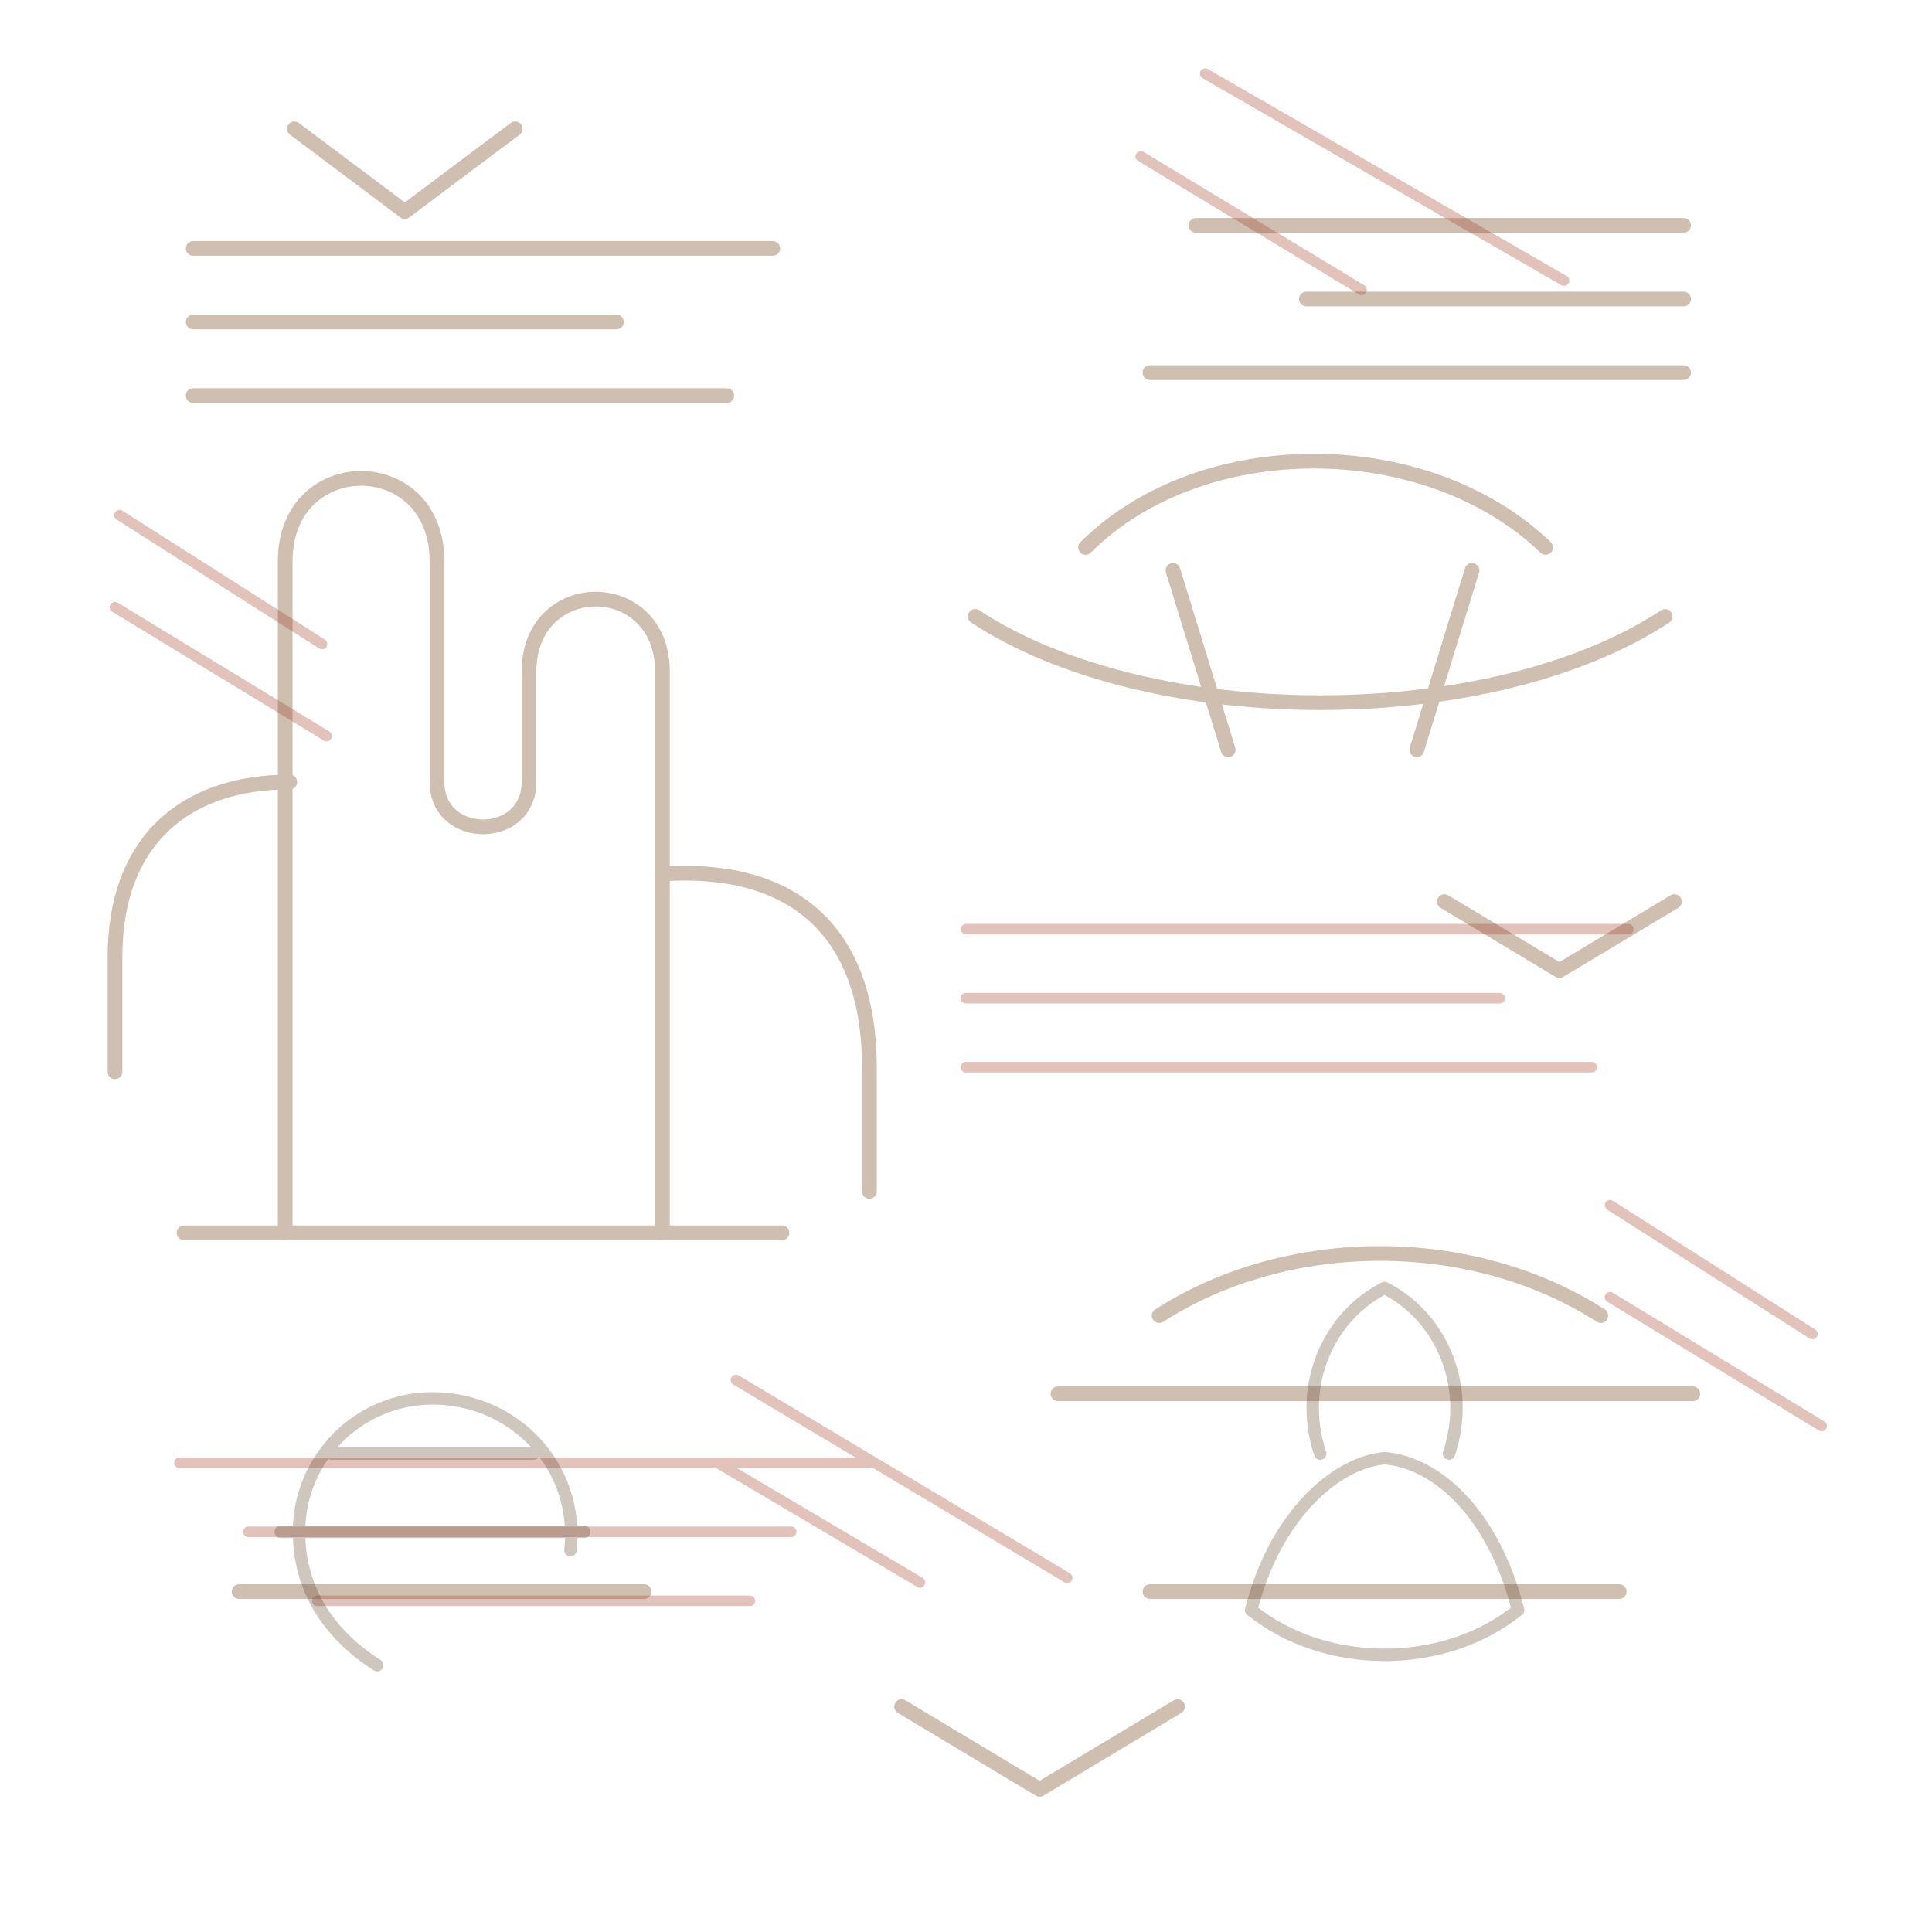
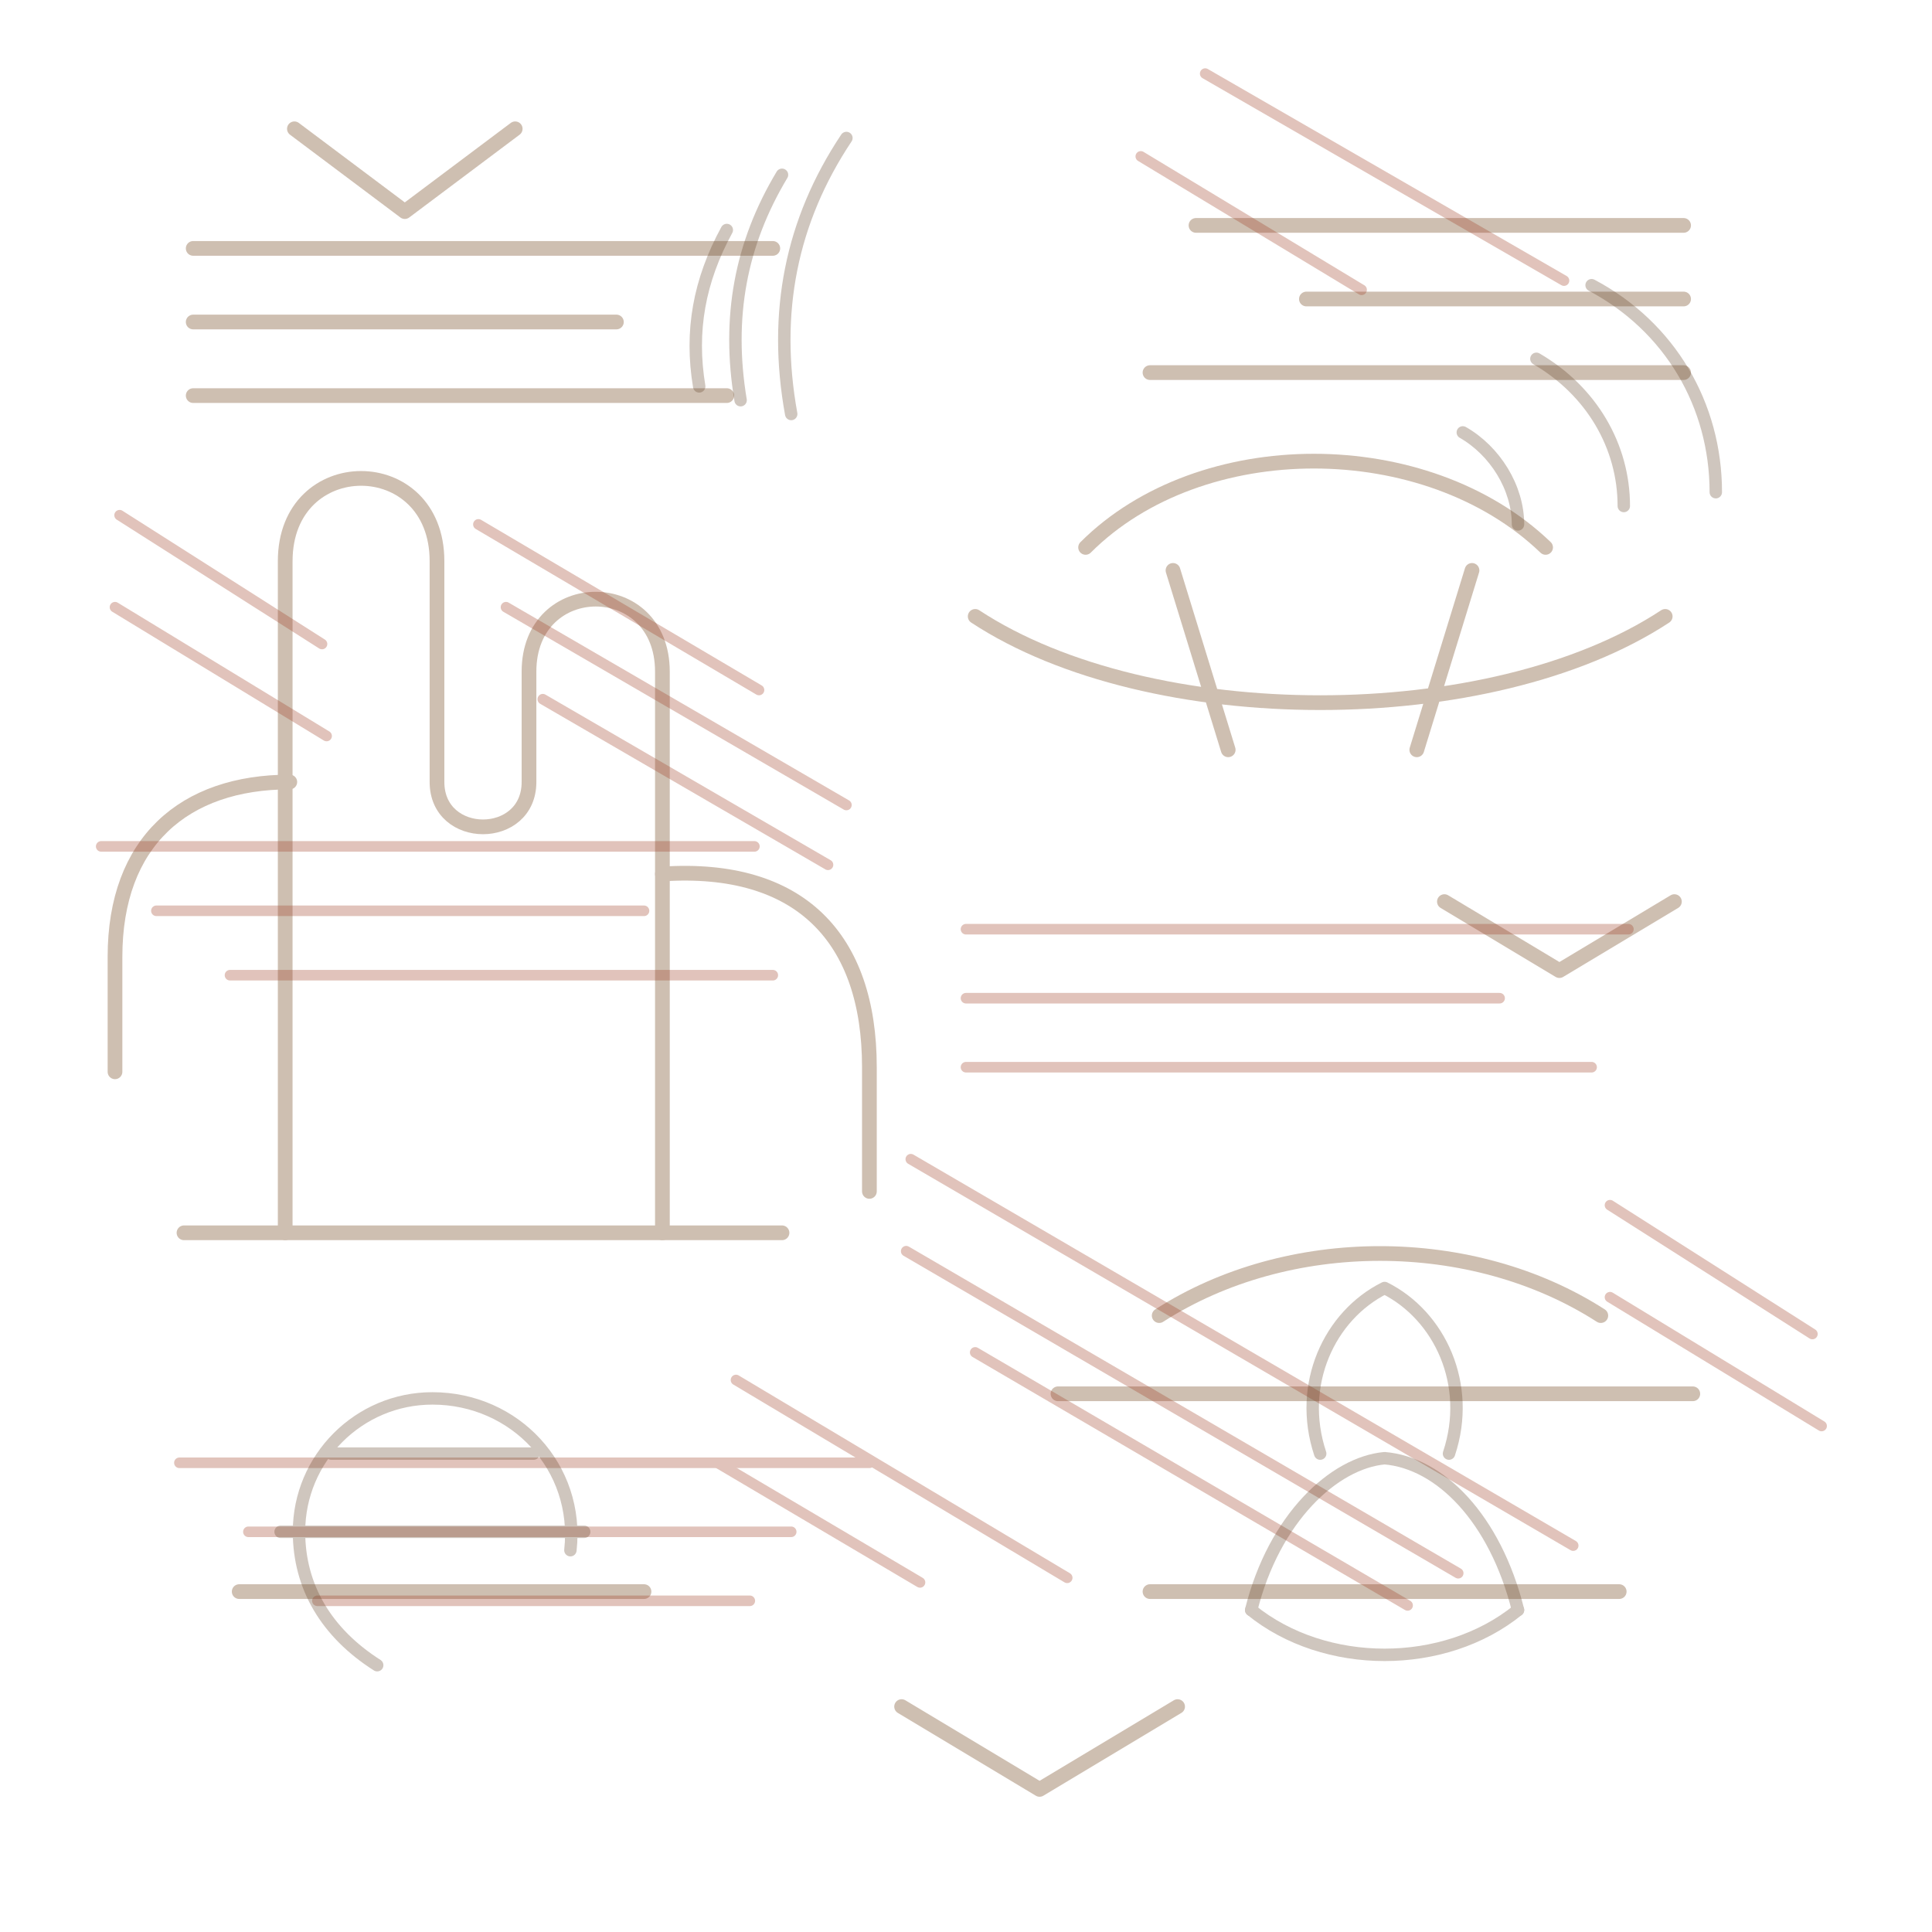
<svg xmlns="http://www.w3.org/2000/svg" width="420" height="420" viewBox="0 0 420 420">
  <rect width="420" height="420" fill="none" />
  <g fill="none" stroke="#7f5633" stroke-width="3.2" stroke-linecap="round" stroke-linejoin="round" opacity=".38">
    <path d="M42 54h126M42 70h92M42 86h116M260 49h106M284 65h82M250 81h116" />
    <path d="M62 268V122c0-24 33-24 33 0v48c0 13 20 13 20 0v-24c0-21 29-21 29 0v122" />
    <path d="M40 268h130M63 170c-23 0-38 13-38 38v25M144 190c30-2 45 14 45 42v27" />
    <path d="M236 119c25-25 74-25 100 0M212 134c38 25 112 25 150 0M255 124l12 39M320 124l-12 39" />
    <path d="M52 346h88M250 346h102M252 286c28-18 68-18 96 0M230 303h138" />
    <path d="M64 28l24 18 24-18M314 196l25 15 25-15M196 371l30 18 30-18" />
  </g>
  <g fill="none" stroke="#9f4328" stroke-width="2.3" stroke-linecap="round" opacity=".32">
    <path d="M210 202h144M210 217h116M210 232h136M39 318h150M54 333h118M69 348h94" />
    <path d="M156 318l44 26M160 300l72 43M248 34l48 29M262 16l78 45" />
    <path d="M26 112l44 28M25 132l46 28M350 262l44 28M350 282l46 28" />
+     <path d="M198 252l144 84M197 272l120 70M212 294l94 55" />
+     <path d="M104 114l61 36M110 132l74 43M118 152l62 36" />
+     <path d="M22 184h142M34 198h106M50 212h118" />
  </g>
  <g fill="none" stroke="#5f3f26" stroke-width="2.7" stroke-linecap="round" stroke-linejoin="round" opacity=".30">
    <path d="M330 350c-16 13-42 13-58 0" />
    <path d="M272 350c5-20 18-32 29-33 12 1 24 13 29 33" />
    <path d="M287 316c-5-15 2-30 14-36 12 6 19 21 14 36" />
    <path d="M82 362c-11-7-17-17-17-29 0-16 13-29 29-29 18 0 32 15 30 33" />
    <path d="M61 333h66M72 316h44" />
+     <path d="M346 62c17 9 27 26 27 45M334 78c12 7 19 19 19 32M318 94c7 4 12 12 12 20" />
+     <path d="M184 30c-12 18-16 38-12 60M170 38c-9 15-12 31-9 49M158 50c-6 11-8 22-6 34" />
  </g>
</svg>
